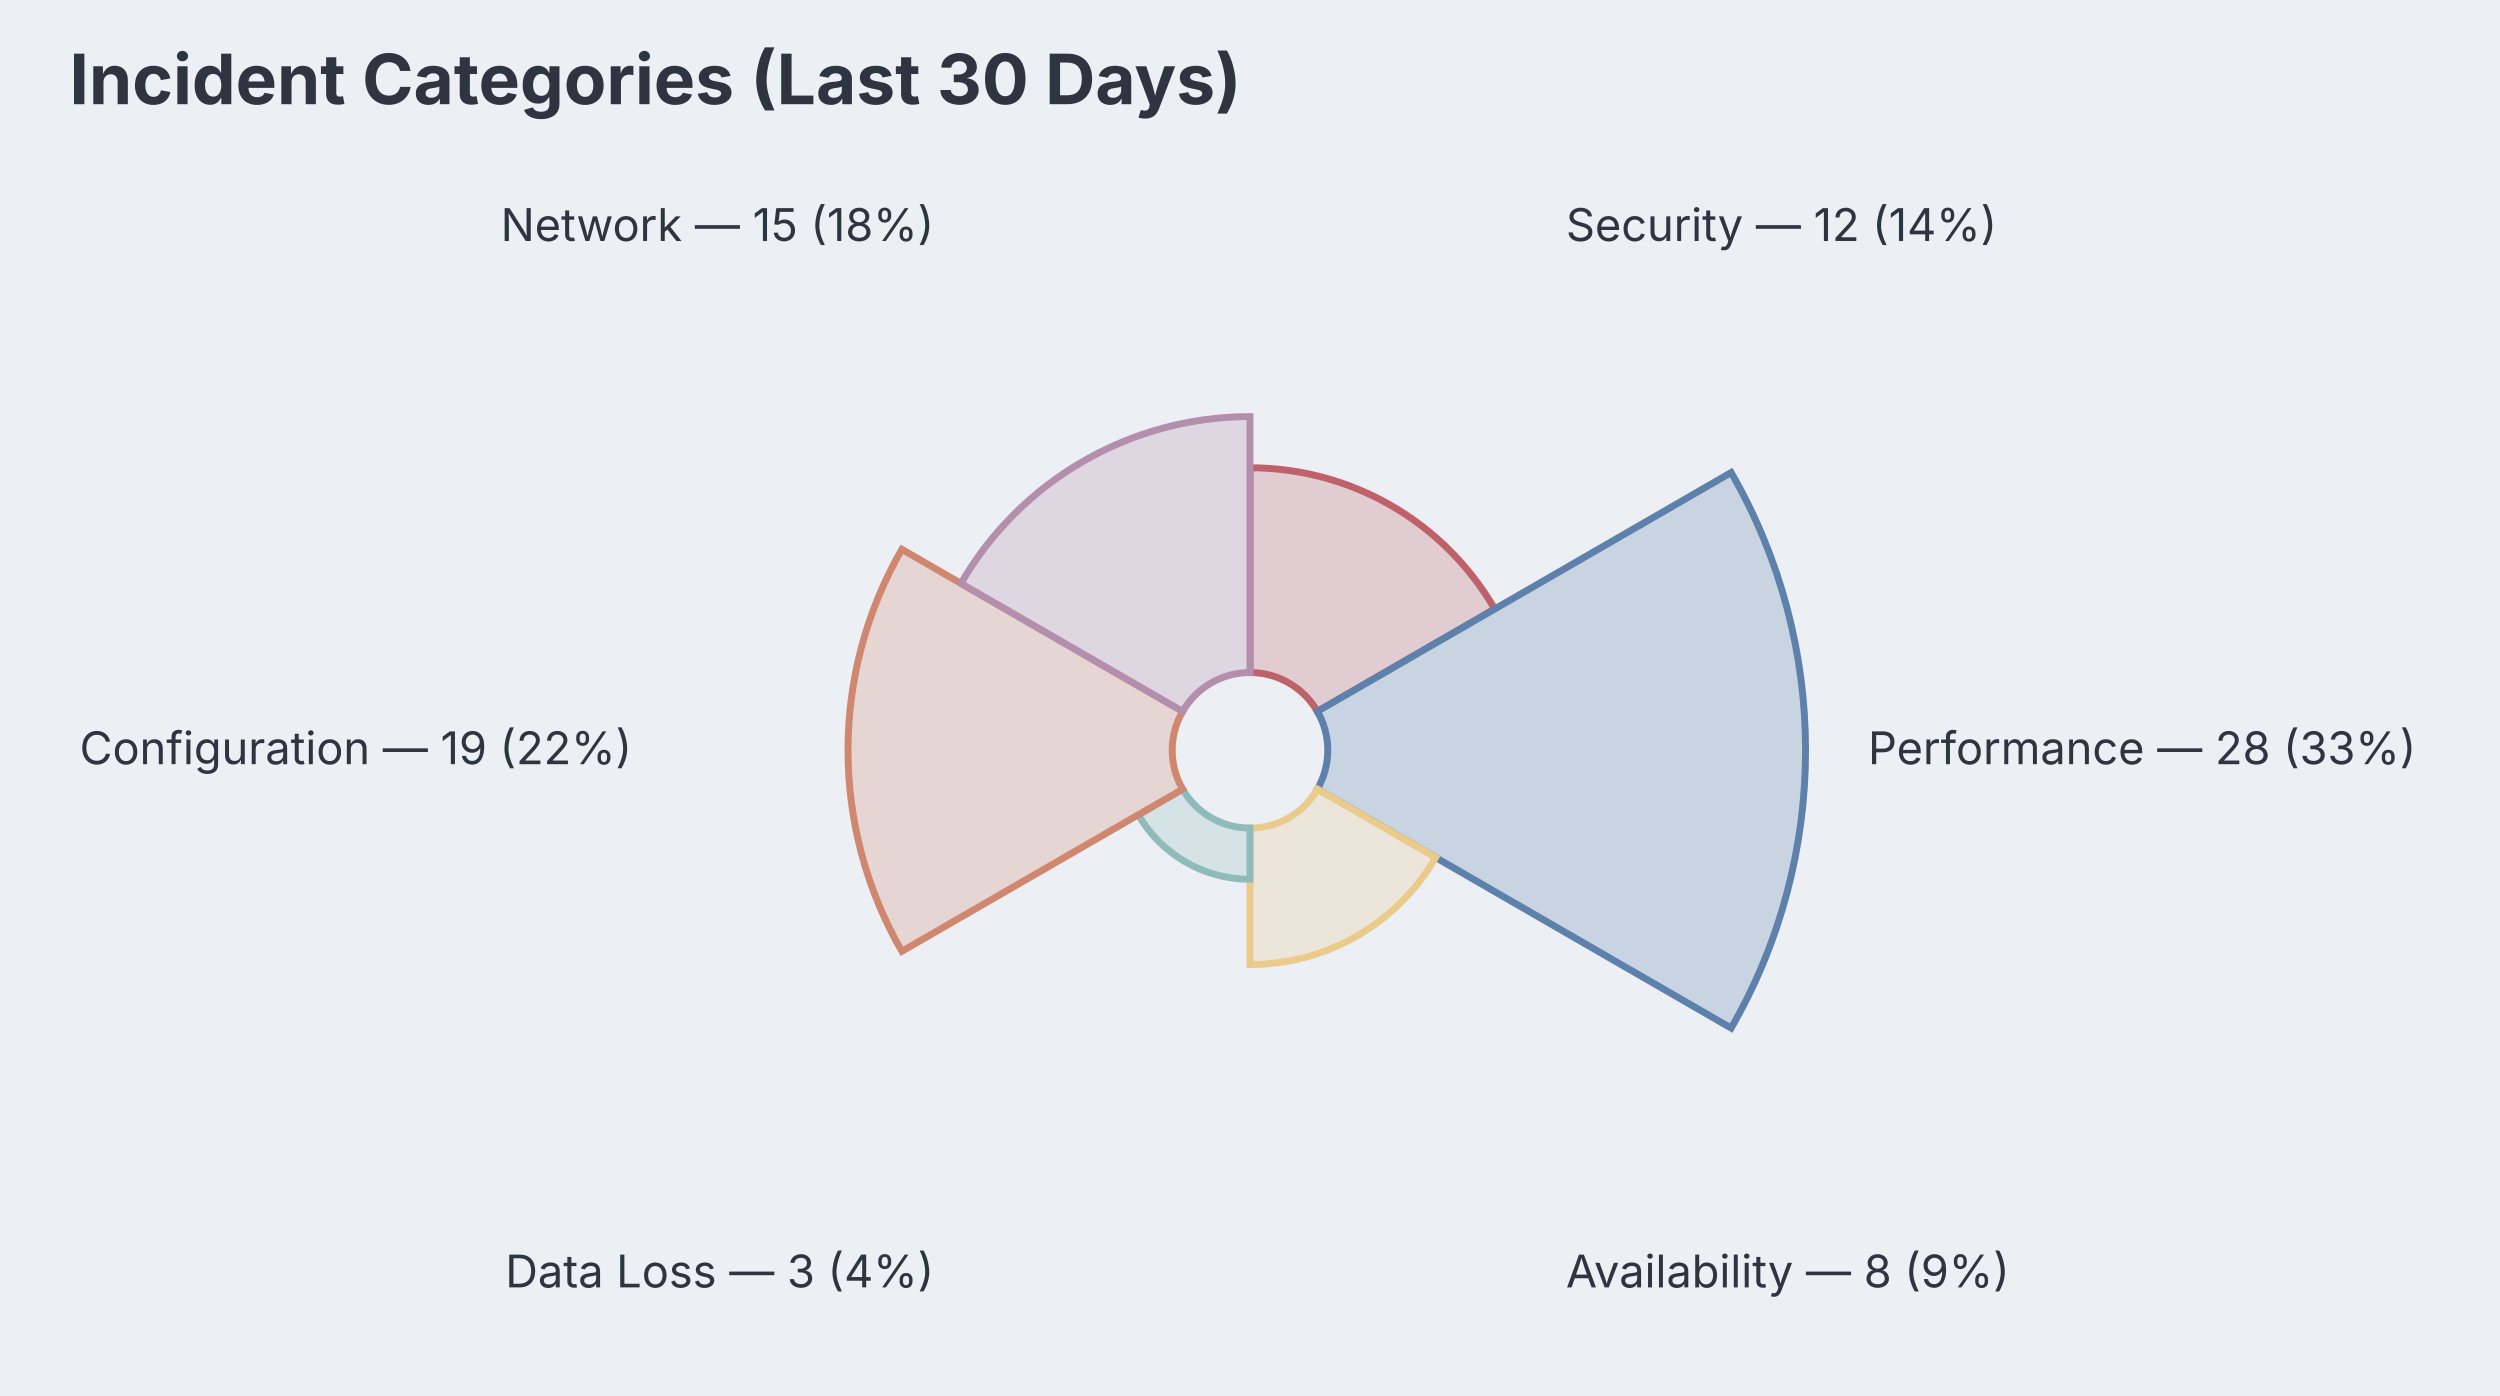
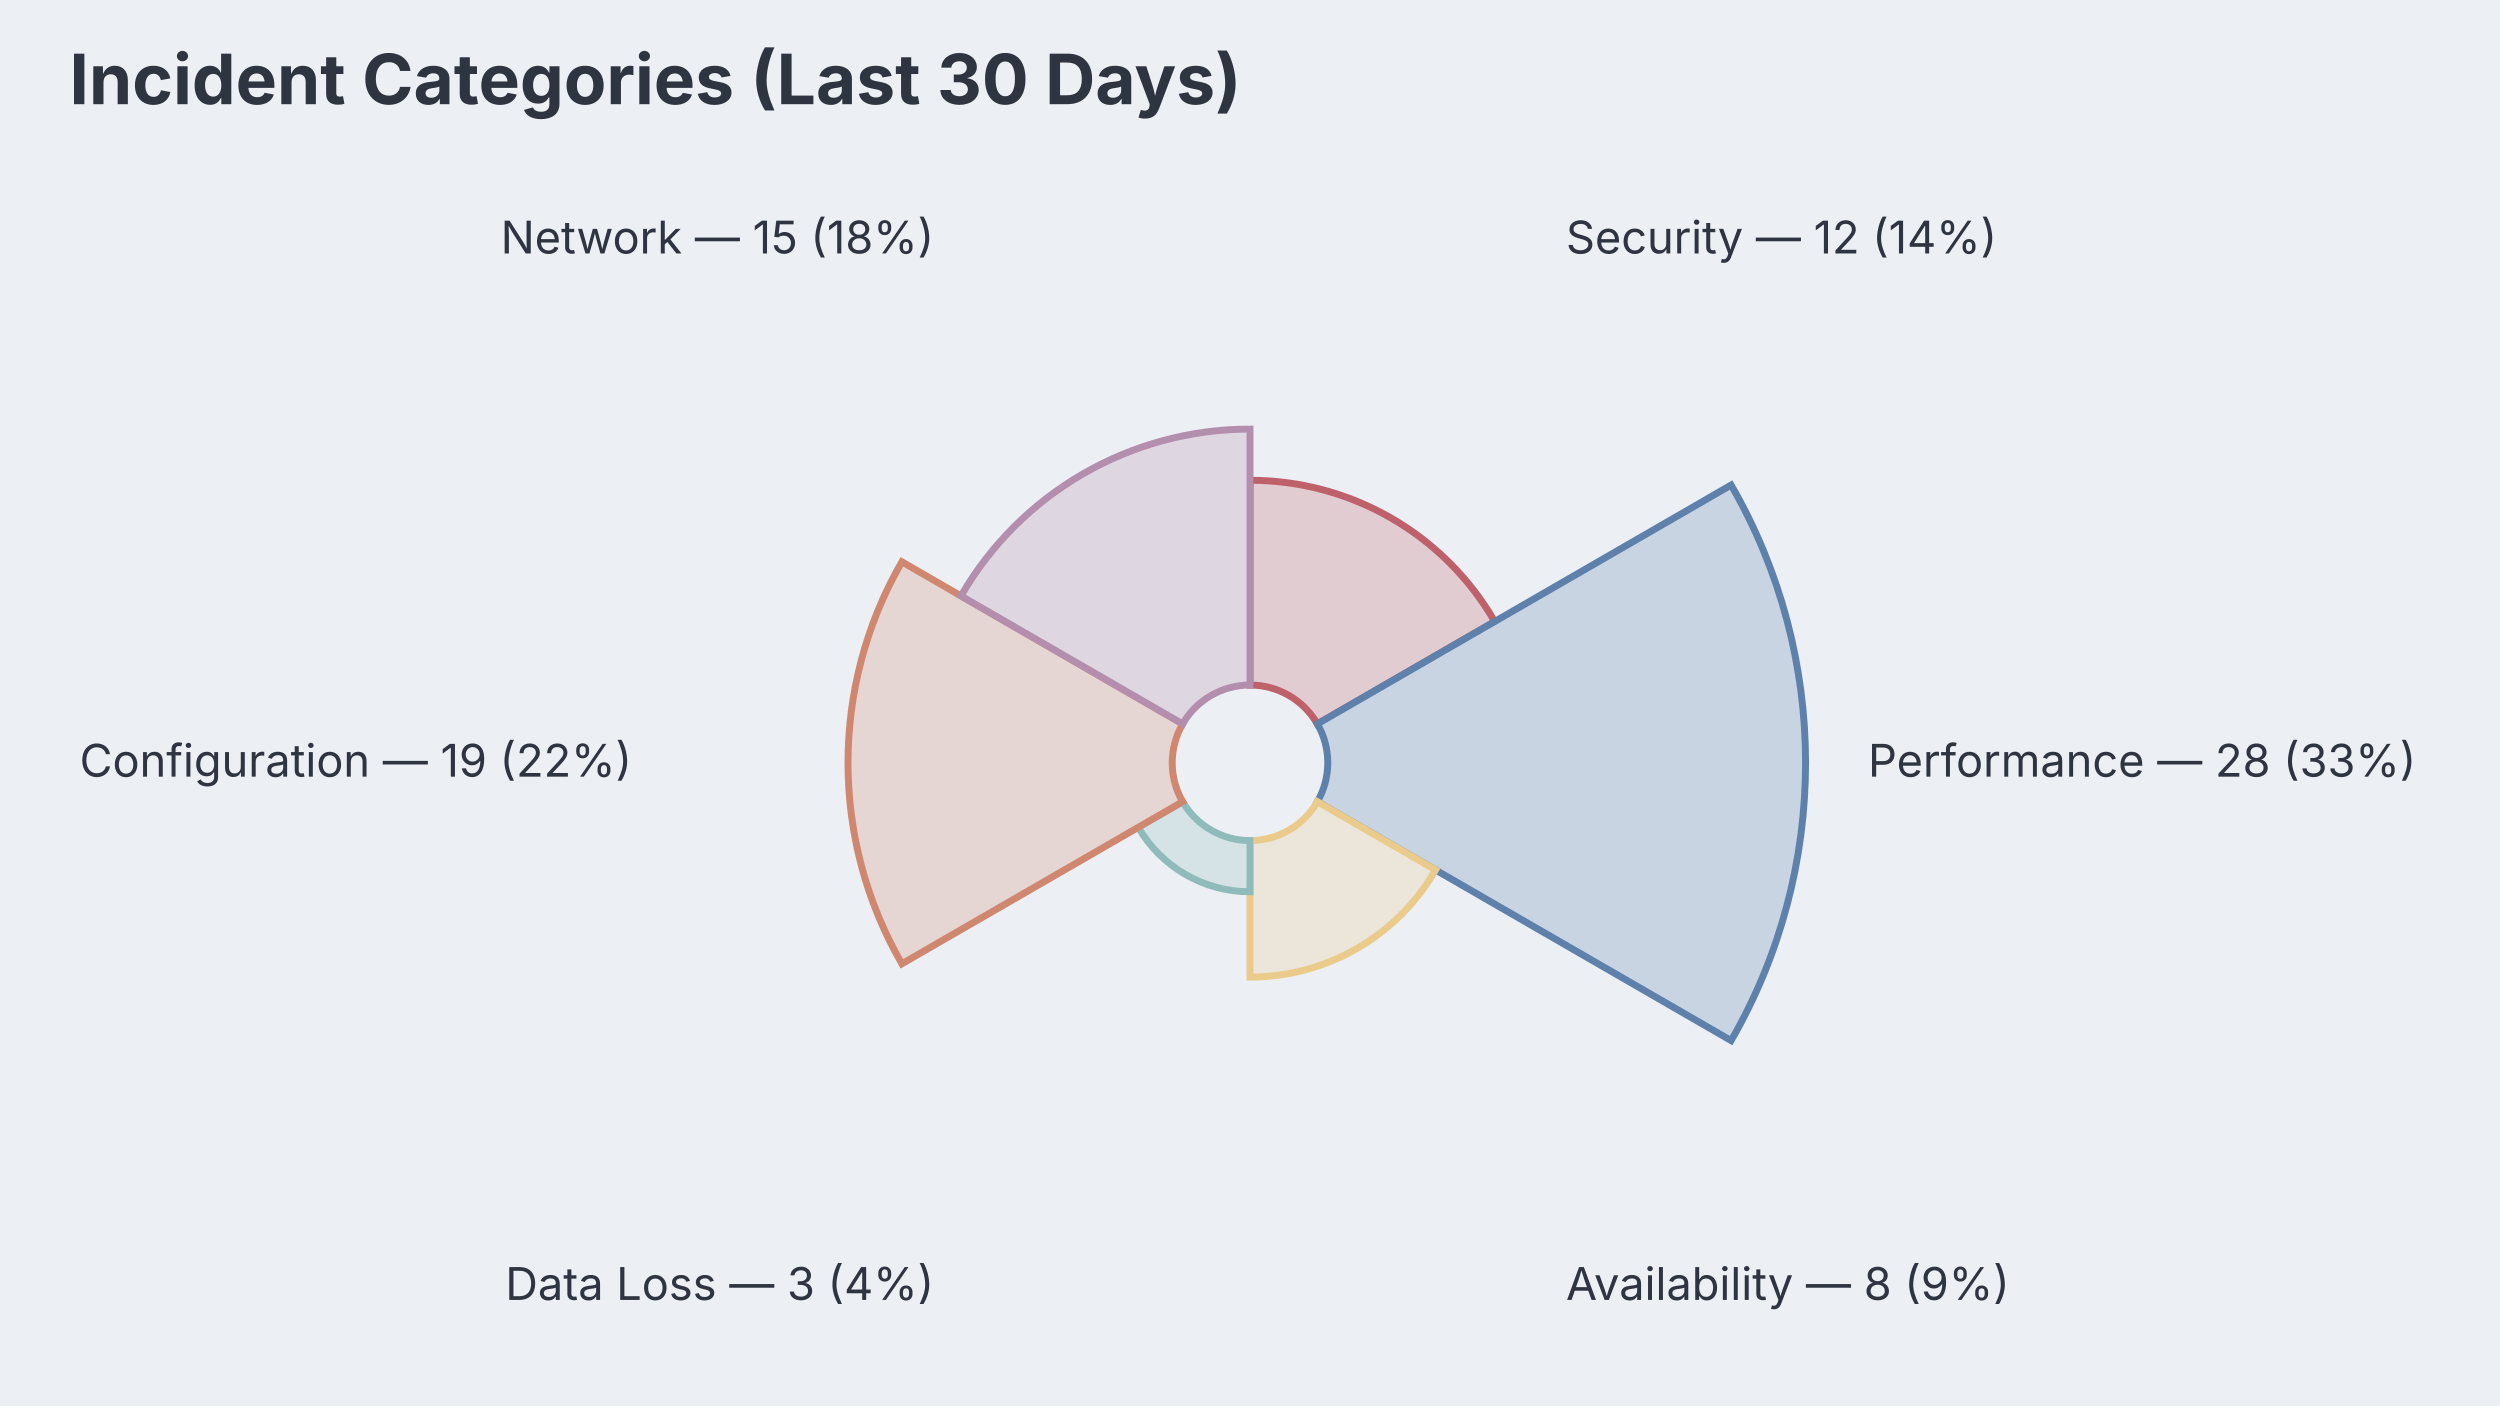
- <svg xmlns="http://www.w3.org/2000/svg" aria-describedby="dgmo-desc-721c9c16" role="img" aria-label="Incident Categories (Last 30 Days) — Polar-area diagram" width="720" height="402" viewBox="0 0 720 402" style="background: rgb(236, 239, 244); font-family: Inter, system-ui, Avenir, Helvetica, Arial, sans-serif;">
+ <svg xmlns="http://www.w3.org/2000/svg" aria-describedby="dgmo-desc-721c9c16" role="img" aria-label="Incident Categories (Last 30 Days) — Polar-area diagram" width="720" height="405" viewBox="0 0 720 405" style="background: rgb(236, 239, 244); font-family: Inter, system-ui, Avenir, Helvetica, Arial, sans-serif;">
  <style>.dgmo-datum:hover{filter:saturate(1.4) brightness(1.06)}.dgmo-datum{transition:filter .12s ease, opacity .12s ease}@media (hover:hover){svg:has(.dgmo-datum[data-emph-key="Security"]:hover) .dgmo-datum:not([data-emph-key="Security"]){opacity:0.18}svg:has(.dgmo-datum[data-emph-key="Performance"]:hover) .dgmo-datum:not([data-emph-key="Performance"]){opacity:0.18}svg:has(.dgmo-datum[data-emph-key="Availability"]:hover) .dgmo-datum:not([data-emph-key="Availability"]){opacity:0.18}svg:has(.dgmo-datum[data-emph-key="Data Loss"]:hover) .dgmo-datum:not([data-emph-key="Data Loss"]){opacity:0.18}svg:has(.dgmo-datum[data-emph-key="Configuration"]:hover) .dgmo-datum:not([data-emph-key="Configuration"]){opacity:0.18}svg:has(.dgmo-datum[data-emph-key="Network"]:hover) .dgmo-datum:not([data-emph-key="Network"]){opacity:0.18}svg:has([data-legend-entry="security"]:hover) .dgmo-datum:not([data-emph-key="Security"]){opacity:0.18}svg:has(.dgmo-datum[data-emph-key="Security"]:hover):has([data-legend-entry="security"]) [data-legend-entry]:not([data-legend-entry="security"]){opacity:0.18}svg:has([data-legend-entry="performance"]:hover) .dgmo-datum:not([data-emph-key="Performance"]){opacity:0.18}svg:has(.dgmo-datum[data-emph-key="Performance"]:hover):has([data-legend-entry="performance"]) [data-legend-entry]:not([data-legend-entry="performance"]){opacity:0.18}svg:has([data-legend-entry="availability"]:hover) .dgmo-datum:not([data-emph-key="Availability"]){opacity:0.18}svg:has(.dgmo-datum[data-emph-key="Availability"]:hover):has([data-legend-entry="availability"]) [data-legend-entry]:not([data-legend-entry="availability"]){opacity:0.18}svg:has([data-legend-entry="data loss"]:hover) .dgmo-datum:not([data-emph-key="Data Loss"]){opacity:0.18}svg:has(.dgmo-datum[data-emph-key="Data Loss"]:hover):has([data-legend-entry="data loss"]) [data-legend-entry]:not([data-legend-entry="data loss"]){opacity:0.18}svg:has([data-legend-entry="configuration"]:hover) .dgmo-datum:not([data-emph-key="Configuration"]){opacity:0.18}svg:has(.dgmo-datum[data-emph-key="Configuration"]:hover):has([data-legend-entry="configuration"]) [data-legend-entry]:not([data-legend-entry="configuration"]){opacity:0.18}svg:has([data-legend-entry="network"]:hover) .dgmo-datum:not([data-emph-key="Network"]){opacity:0.18}svg:has(.dgmo-datum[data-emph-key="Network"]:hover):has([data-legend-entry="network"]) [data-legend-entry]:not([data-legend-entry="network"]){opacity:0.18}}</style>
-   <rect class="dgmo-canvas-bg" x="0" y="0" width="720" height="402" fill="#eceff4" />
+   <rect class="dgmo-canvas-bg" x="0" y="0" width="720" height="405" fill="#eceff4" />
  <text class="chart-title" x="20" y="30" text-anchor="start" fill="#2e3440" font-size="20" font-weight="bold" style="cursor: default;" data-line-number="1">Incident Categories (Last 30 Days)</text>
-   <g transform="translate(360,216.0884)">
+   <g transform="translate(360,219.6884)">
    <path d="M0,-81.371A81.371,81.371,0,0,1,70.47,-40.686L19.399,-11.2A22.4,22.4,0,0,0,0,-22.4Z" fill="#e1ccd2" stroke="#bf616a" stroke-width="2" class="dgmo-datum" data-line-number="3" data-emph-key="Security" data-name="Security" data-value="12 (14%)" data-color="#bf616a" />
    <text x="91" y="-146.688" text-anchor="start" fill="#2e3440" font-size="13" font-family="Inter, system-ui, Avenir, Helvetica, Arial, sans-serif">Security — 12 (14%)</text>
    <path d="M138.564,-80A160,160,0,0,1,138.564,80L19.399,11.2A22.4,22.4,0,0,0,19.399,-11.2Z" fill="#c9d4e2" stroke="#5e81ac" stroke-width="2" class="dgmo-datum" data-line-number="4" data-emph-key="Performance" data-name="Performance" data-value="28 (33%)" data-color="#5e81ac" />
    <text x="178" y="4" text-anchor="start" fill="#2e3440" font-size="13" font-family="Inter, system-ui, Avenir, Helvetica, Arial, sans-serif">Performance — 28 (33%)</text>
    <path d="M53.446,30.857A61.714,61.714,0,0,1,0,61.714L0,22.4A22.4,22.4,0,0,0,19.399,11.2Z" fill="#ece6da" stroke="#ebcb8b" stroke-width="2" class="dgmo-datum" data-line-number="5" data-emph-key="Availability" data-name="Availability" data-value="8 (9%)" data-color="#ebcb8b" />
    <text x="91" y="154.688" text-anchor="start" fill="#2e3440" font-size="13" font-family="Inter, system-ui, Avenir, Helvetica, Arial, sans-serif">Availability — 8 (9%)</text>
    <path d="M0,37.143A37.143,37.143,0,0,1,-32.167,18.571L-19.399,11.2A22.4,22.4,0,0,0,0,22.4Z" fill="#d5e2e6" stroke="#8fbcbb" stroke-width="2" class="dgmo-datum" data-line-number="6" data-emph-key="Data Loss" data-name="Data Loss" data-value="3 (4%)" data-color="#8fbcbb" />
    <text x="-91" y="154.688" text-anchor="end" fill="#2e3440" font-size="13" font-family="Inter, system-ui, Avenir, Helvetica, Arial, sans-serif">Data Loss — 3 (4%)</text>
    <path d="M-100.261,57.886A115.771,115.771,0,0,1,-100.261,-57.886L-19.399,-11.2A22.4,22.4,0,0,0,-19.399,11.2Z" fill="#e5d5d3" stroke="#d08770" stroke-width="2" class="dgmo-datum" data-line-number="7" data-emph-key="Configuration" data-name="Configuration" data-value="19 (22%)" data-color="#d08770" />
    <text x="-178" y="4" text-anchor="end" fill="#2e3440" font-size="13" font-family="Inter, system-ui, Avenir, Helvetica, Arial, sans-serif">Configuration — 19 (22%)</text>
    <path d="M-83.237,-48.057A96.114,96.114,0,0,1,0,-96.114L0,-22.4A22.4,22.4,0,0,0,-19.399,-11.2Z" fill="#ded7e2" stroke="#b48ead" stroke-width="2" class="dgmo-datum" data-line-number="8" data-emph-key="Network" data-name="Network" data-value="15 (18%)" data-color="#b48ead" />
    <text x="-91" y="-146.688" text-anchor="end" fill="#2e3440" font-size="13" font-family="Inter, system-ui, Avenir, Helvetica, Arial, sans-serif">Network — 15 (18%)</text>
  </g>
</svg>
